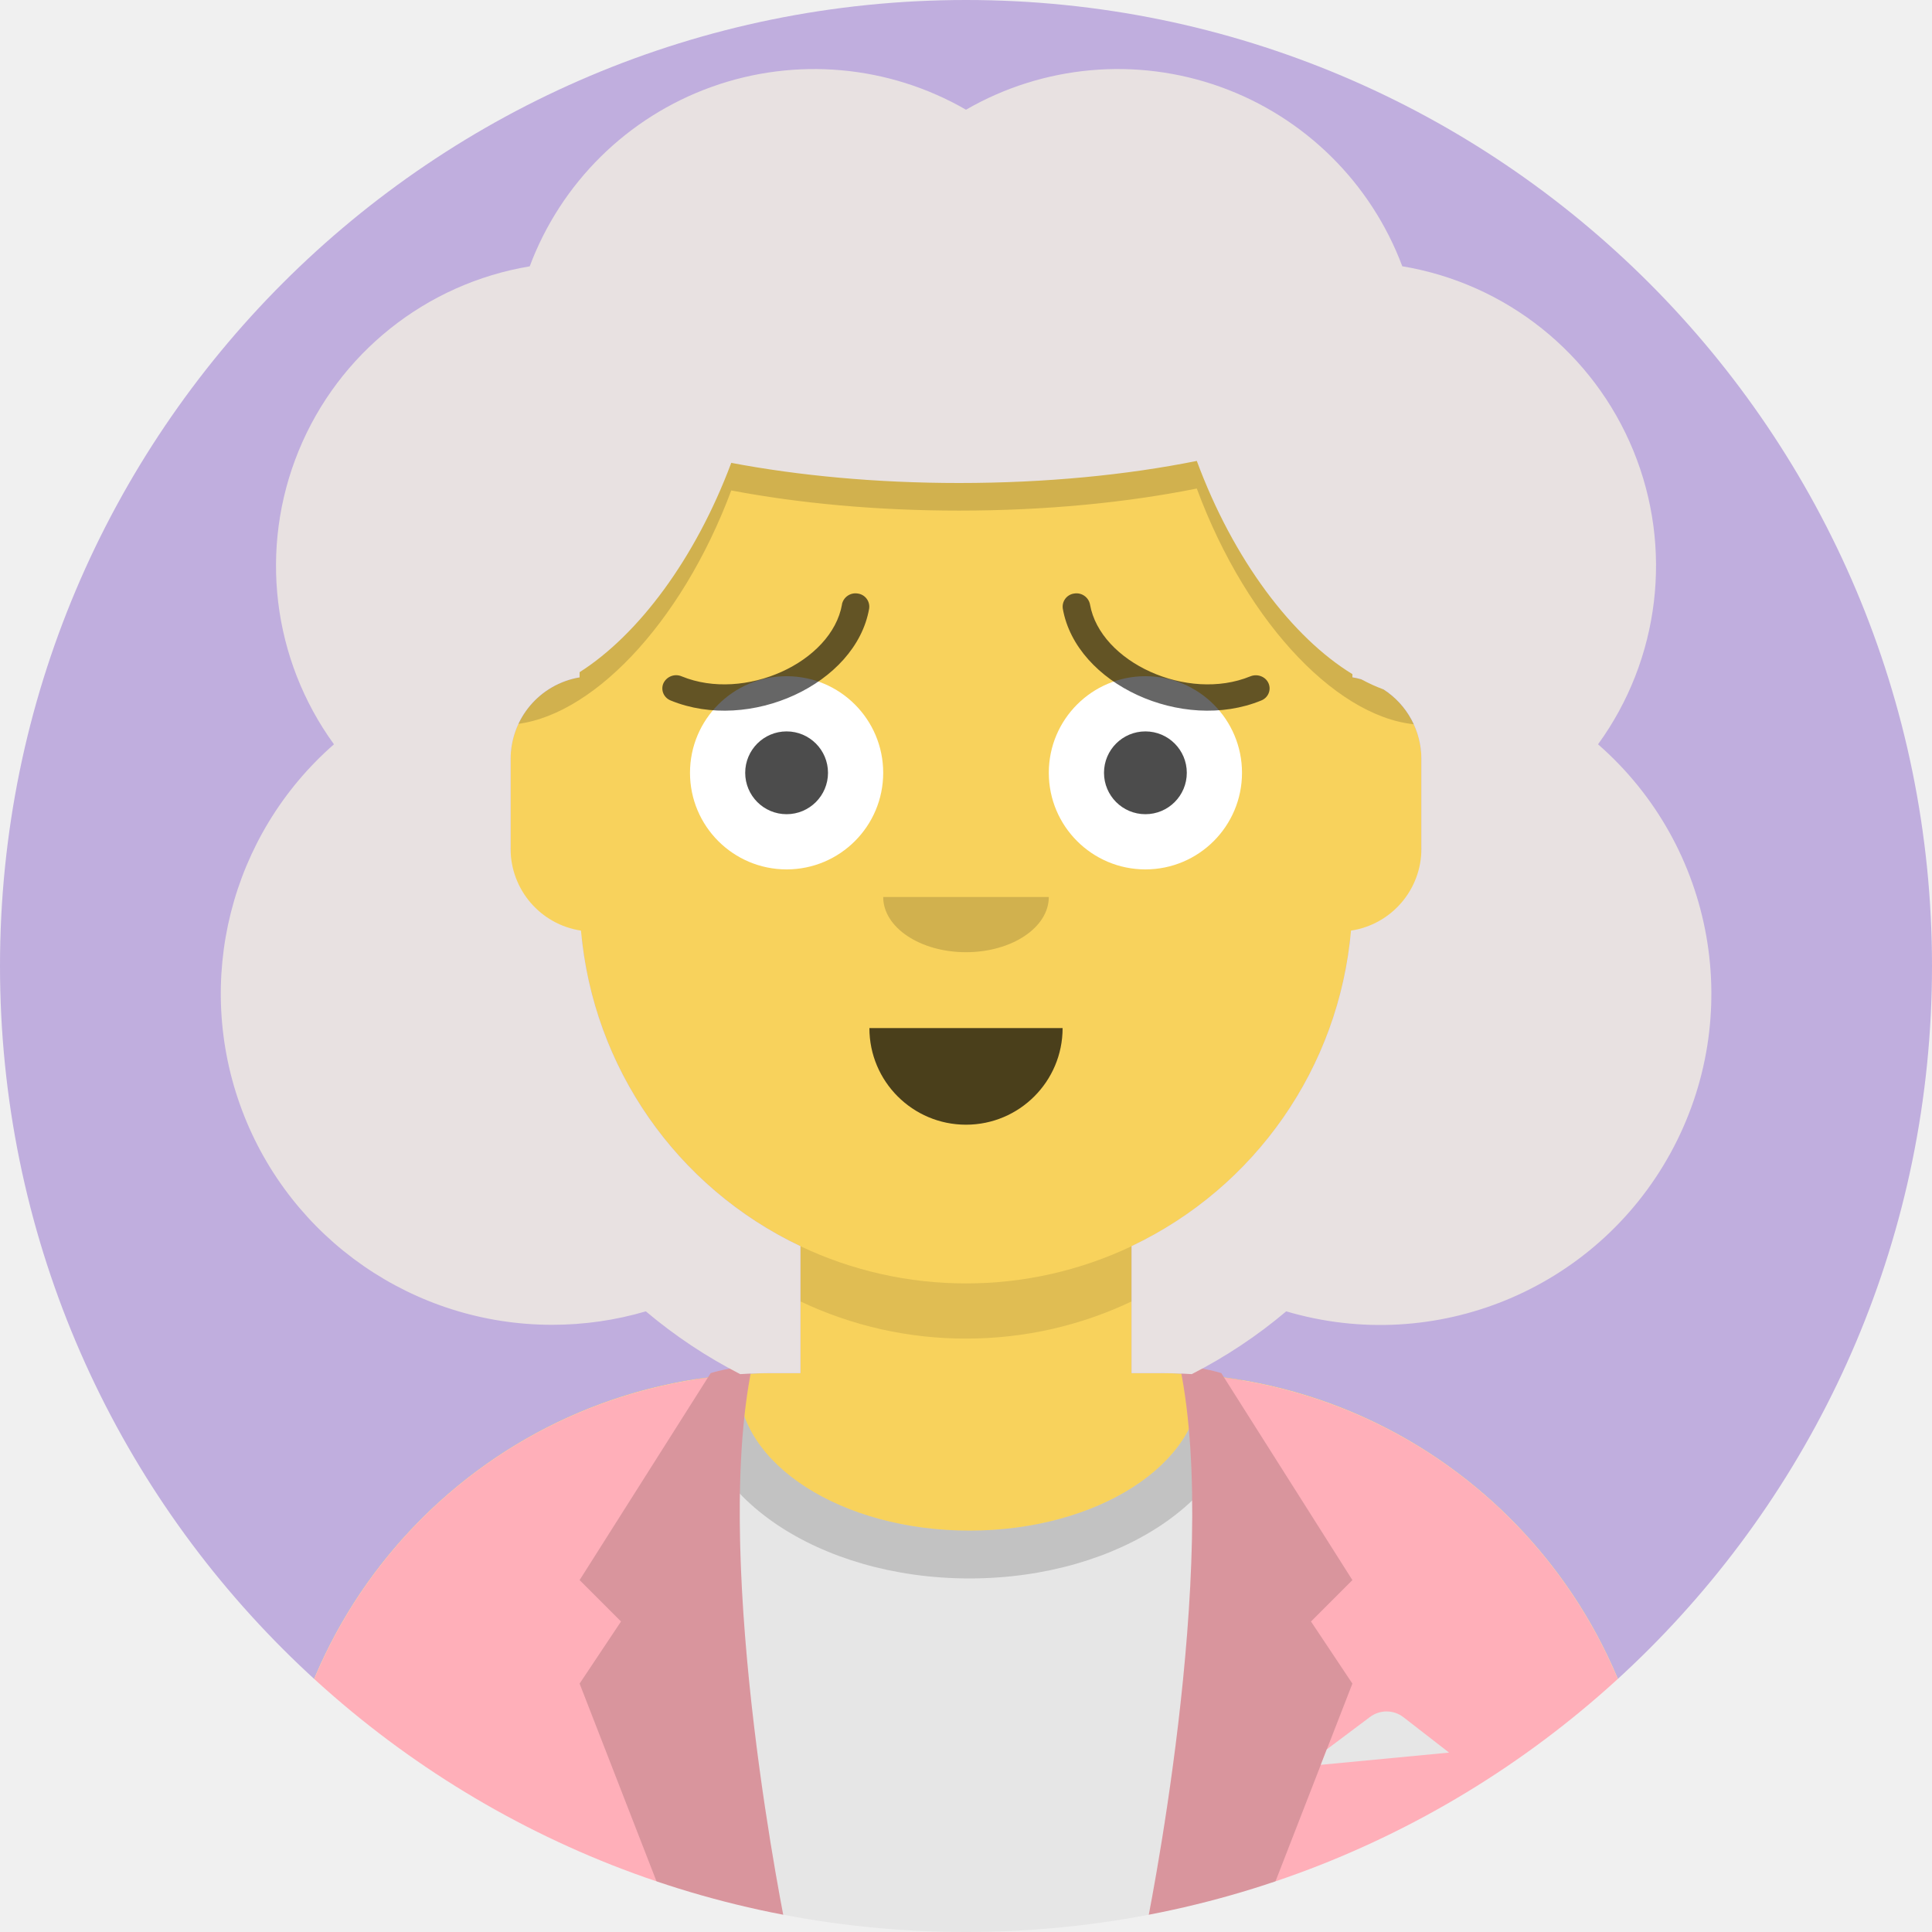
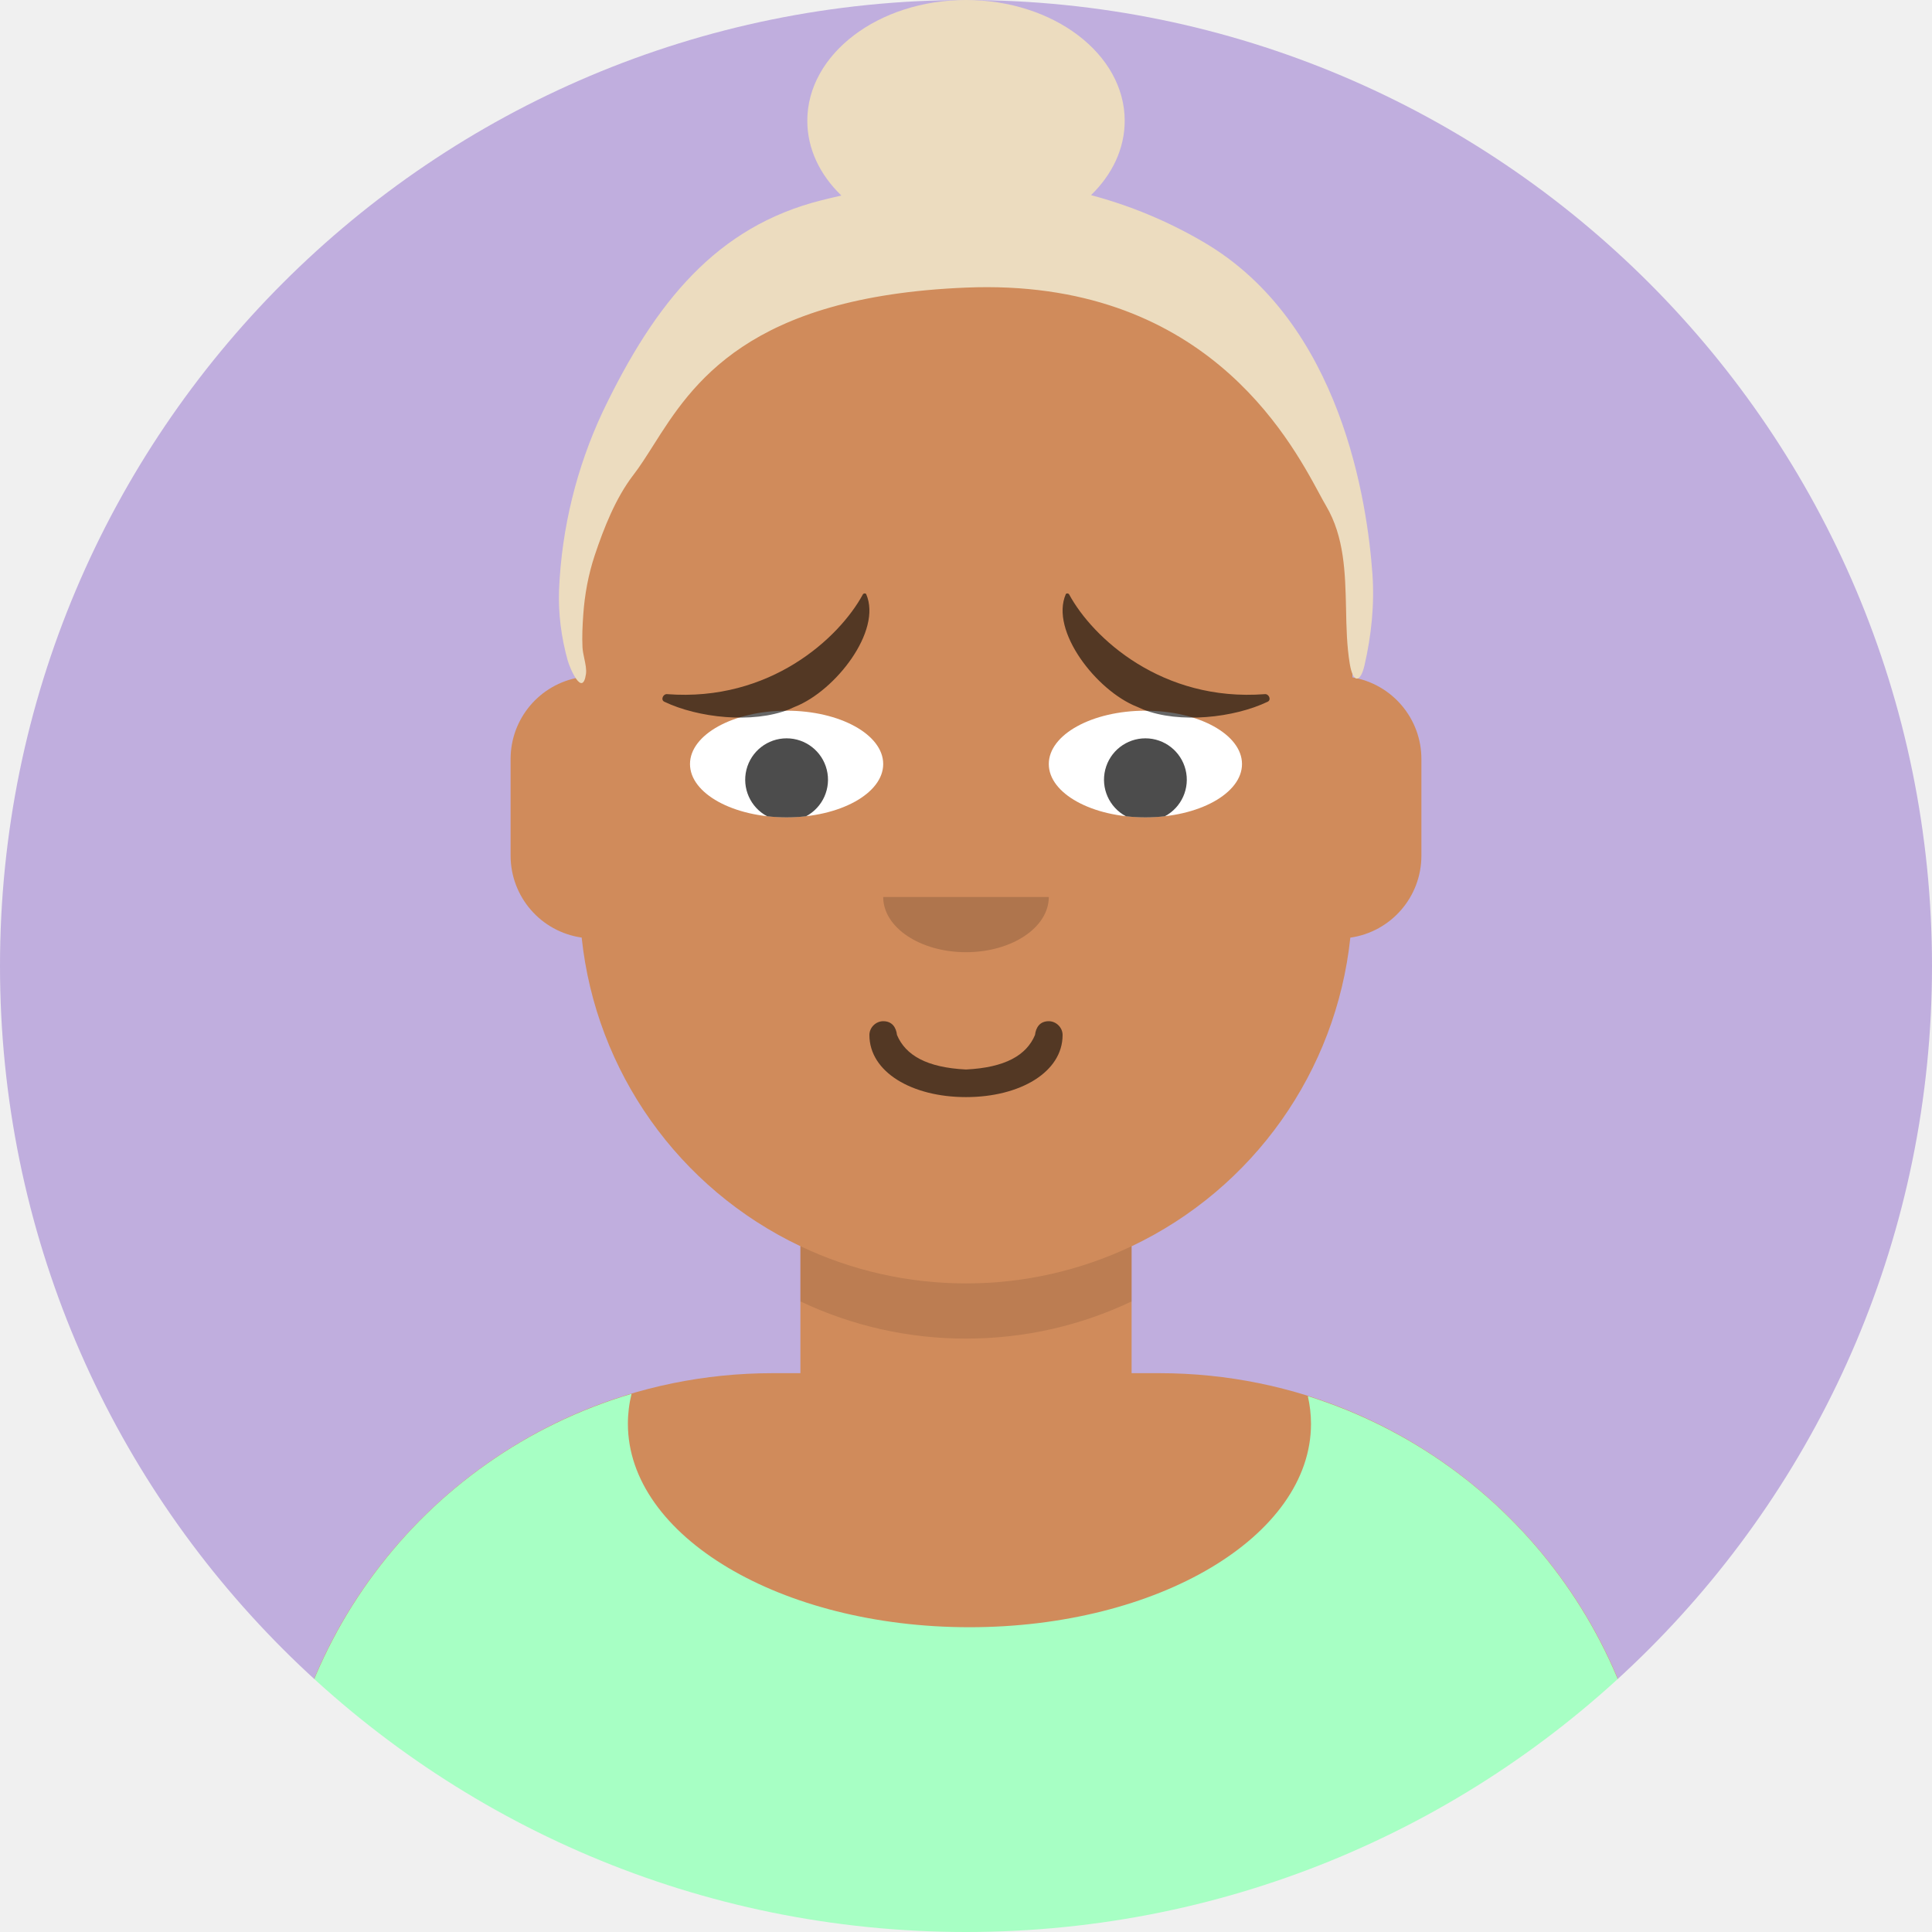
<svg xmlns="http://www.w3.org/2000/svg" viewBox="0 0 280 280" fill="none" shape-rendering="auto">
  <mask id="viewboxMask">
    <rect width="280" height="280" rx="140" ry="140" x="0" y="0" fill="#fff" />
  </mask>
  <g mask="url(#viewboxMask)">
    <rect fill="#c0aede" width="280" height="280" x="0" y="0" />
    <g transform="translate(8)">
-       <path d="M132 36a56 56 0 0 0-56 56v6.17A12 12 0 0 0 66 110v14a12 12 0 0 0 10.3 11.88 56.04 56.04 0 0 0 31.7 44.73v18.4h-4a72 72 0 0 0-72 72v9h200v-9a72 72 0 0 0-72-72h-4v-18.39a56.04 56.04 0 0 0 31.7-44.73A12 12 0 0 0 198 124v-14a12 12 0 0 0-10-11.83V92a56 56 0 0 0-56-56Z" fill="#f8d25c" />
+       <path d="M132 36a56 56 0 0 0-56 56v6.17A12 12 0 0 0 66 110v14a12 12 0 0 0 10.3 11.88 56.04 56.04 0 0 0 31.7 44.73v18.4h-4a72 72 0 0 0-72 72v9h200v-9a72 72 0 0 0-72-72h-4v-18.39a56.04 56.04 0 0 0 31.7-44.73A12 12 0 0 0 198 124v-14a12 12 0 0 0-10-11.83V92a56 56 0 0 0-56-56Z" fill="#d08b5b" />
      <path d="M108 180.61v8a55.79 55.79 0 0 0 24 5.39c8.59 0 16.73-1.93 24-5.39v-8a55.79 55.79 0 0 1-24 5.39 55.79 55.79 0 0 1-24-5.39Z" fill="#000" fill-opacity=".1" />
      <g transform="translate(0 170)">
-         <path d="M132.5 51.83c18.5 0 33.5-9.62 33.5-21.48 0-.36-.01-.7-.04-1.06A72 72 0 0 1 232 101.04V110H32v-8.95a72 72 0 0 1 67.05-71.83c-.03.37-.05.75-.05 1.13 0 11.86 15 21.48 33.5 21.48Z" fill="#E6E6E6" />
-         <path d="M132.5 58.76c21.89 0 39.63-12.05 39.63-26.91 0-.6-.02-1.2-.08-1.8-2-.33-4.03-.59-6.1-.76.04.35.05.7.05 1.06 0 11.86-15 21.48-33.5 21.48S99 42.2 99 30.35c0-.38.02-.76.05-1.13-2.06.14-4.08.36-6.08.67-.07.65-.1 1.3-.1 1.96 0 14.86 17.74 26.91 39.63 26.91Z" fill="#000" fill-opacity=".16" />
-         <path d="M100.78 29.12 101 28c-2.96.05-6 1-6 1l-.42.66A72.01 72.01 0 0 0 32 101.06V110h74s-10.7-51.56-5.24-80.8l.02-.08ZM158 110s11-53 5-82c2.96.05 6 1 6 1l.42.66a72.01 72.01 0 0 1 62.58 71.4V110h-74Z" fill="#ffafb9" />
-         <path d="M101 28c-6 29 5 82 5 82H90L76 74l6-9-6-6 19-30s3.04-.95 6-1ZM163 28c6 29-5 82-5 82h16l14-36-6-9 6-6-19-30s-3.04-.95-6-1Z" fill-rule="evenodd" clip-rule="evenodd" fill="#000" fill-opacity=".15" />
-         <path d="m183.42 85.77.87-2.24 6.27-4.7a4 4 0 0 1 4.85.05l6.6 5.12-18.59 1.77Z" fill="#E6E6E6" />
+         <path d="M132.5 65.83c27.34 0 49.5-13.2 49.5-29.48 0-1.37-.16-2.7-.46-4.02A72.03 72.03 0 0 1 232 101.05V110H32v-8.95A72.03 72.03 0 0 1 83.53 32a18 18 0 0 0-.53 4.35c0 16.28 22.16 29.48 49.5 29.48Z" fill="#a7ffc4" />
      </g>
      <g transform="translate(78 134)">
-         <path fill-rule="evenodd" clip-rule="evenodd" d="M40 15a14 14 0 1 0 28 0" fill="#000" fill-opacity=".7" />
+         <path d="M40 16c0 5.37 6.16 9 14 9s14-3.63 14-9c0-1.1-.95-2-2-2-1.3 0-1.87.9-2 2-1.24 2.94-4.32 4.72-10 5-5.68-.28-8.76-2.06-10-5-.13-1.1-.7-2-2-2-1.05 0-2 .9-2 2Z" fill="#000" fill-opacity=".6" />
      </g>
      <g transform="translate(104 122)">
        <path fill-rule="evenodd" clip-rule="evenodd" d="M16 8c0 4.42 5.37 8 12 8s12-3.58 12-8" fill="#000" fill-opacity=".16" />
      </g>
      <g transform="translate(76 90)">
-         <path d="M44 22a14 14 0 1 1-28 0 14 14 0 0 1 28 0ZM96 22a14 14 0 1 1-28 0 14 14 0 0 1 28 0Z" fill="#fff" />
-         <path d="M36 22a6 6 0 1 1-12 0 6 6 0 0 1 12 0ZM88 22a6 6 0 1 1-12 0 6 6 0 0 1 12 0Z" fill="#000" fill-opacity=".7" />
+         <path d="M44 20.73c0 4.26-6.27 7.72-14 7.72S16 25 16 20.73C16 16.46 22.27 13 30 13s14 3.46 14 7.73ZM96 20.73c0 4.26-6.27 7.72-14 7.72S68 25 68 20.73C68 16.46 74.27 13 82 13s14 3.46 14 7.73Z" fill="#fff" />
+         <path d="M32.82 28.3a25.15 25.15 0 0 1-5.64 0 6 6 0 1 1 5.64 0ZM84.82 28.3a25.15 25.15 0 0 1-5.64 0 6 6 0 1 1 5.64 0Z" fill="#000" fill-opacity=".7" />
      </g>
      <g transform="translate(76 82)">
-         <path d="M38.03 5.6c-1.48 8.38-14.1 14.17-23.24 10.42a2.04 2.04 0 0 0-2.64 1c-.43.97.04 2.1 1.05 2.5 11.45 4.7 26.84-2.37 28.76-13.3a1.92 1.92 0 0 0-1.64-2.2 2 2 0 0 0-2.3 1.57ZM73.97 5.6c1.48 8.38 14.1 14.17 23.24 10.42 1.02-.41 2.2.03 2.63 1 .43.97-.04 2.1-1.05 2.5-11.44 4.7-26.84-2.37-28.76-13.3a1.92 1.92 0 0 1 1.64-2.2 2 2 0 0 1 2.3 1.57Z" fill="#000" fill-opacity=".6" />
+         <path d="m31.23 20.42-.9.4c-5.25 2.09-13.2 1.21-18.05-1.12-.57-.27-.18-1.15.4-1.1 14.92 1.14 24.96-8.15 28.37-14.45.1-.18.41-.2.49-.03 2.3 5.32-4.45 13.98-10.3 16.3ZM80.77 20.42l.9.4c5.25 2.09 13.2 1.21 18.05-1.12.57-.27.18-1.15-.4-1.1-14.92 1.14-24.96-8.15-28.37-14.45-.1-.18-.41-.2-.49-.03-2.3 5.32 4.45 13.98 10.3 16.3Z" fill-rule="evenodd" clip-rule="evenodd" fill="#000" fill-opacity=".6" />
      </g>
      <g transform="translate(-1)">
-         <path d="M67 105.02c11.38-.72 24.68-14.4 31.98-33.94C108.78 72.94 120.04 74 132 74c12.55 0 24.31-1.16 34.45-3.2 7.38 19.96 21.01 33.87 32.55 34.24V88a66 66 0 0 0-38-59.78A183.64 183.64 0 0 0 132 26c-9.2 0-17.99.63-26.02 1.76A66.01 66.01 0 0 0 67 88v17.02Z" fill="#000" fill-opacity=".16" />
-         <path d="M73 192a48 48 0 0 0 13.6-1.95 72.08 72.08 0 0 0 13.68 9.1c1.56-.1 3.13-.15 4.72-.15h4v-18.39a56.03 56.03 0 0 1-31.8-45.74A12 12 0 0 1 67 123v-13a12 12 0 0 1 10-11.83v-.75c8.46-5.38 16.75-16.36 21.98-30.34C108.78 68.94 120.04 70 132 70c12.55 0 24.31-1.16 34.45-3.2C171.76 81.17 180.32 92.4 189 97.7v.46c.44.07.87.17 1.29.29a24.4 24.4 0 0 0 3.23 1.47A11.99 11.99 0 0 1 199 110v13a12 12 0 0 1-10.2 11.87A56.03 56.03 0 0 1 157 180.6V199h4c1.59 0 3.16.05 4.72.15a72.08 72.08 0 0 0 13.69-9.1 48 48 0 0 0 45.19-82.18 44.01 44.01 0 0 0-28.37-69.28A44.02 44.02 0 0 0 133 15.9a44.02 44.02 0 0 0-63.23 22.7 44.01 44.01 0 0 0-28.37 69.27A48 48 0 0 0 73 192Z" fill="#e8e1e1" />
+         <path d="M151.12 28.28c3.06-2.97 4.88-6.71 4.88-10.78C156 7.84 145.7 0 133 0s-23 7.84-23 17.5c0 4.1 1.85 7.86 4.94 10.84-.99.22-1.95.45-2.9.69-15.1 3.8-24.02 14.62-31.68 30.62a67.68 67.68 0 0 0-6.34 25.83c-.13 3.41.33 6.94 1.25 10.22.33 1.2 2.15 5.39 2.65 2 .1-.66-.07-1.47-.24-2.27-.12-.55-.23-1.1-.26-1.6-.08-1.56 0-3.15.11-4.72.2-2.92.73-5.8 1.65-8.59 1.33-3.98 3.02-8.3 5.6-11.67.97-1.25 1.88-2.7 2.88-4.27 5.63-8.9 13.68-21.6 45.34-22.9 34.3-1.42 46.78 21.66 51.21 29.87.38.7.7 1.3.97 1.75 2.67 4.53 2.78 9.75 2.9 14.91.05 2.71.11 5.41.54 8 .47 2.84 1.54 2.78 2.13.23 1-4.33 1.47-8.83 1.15-13.28-.72-10.05-4.4-36.45-24.6-48.15a65.52 65.52 0 0 0-16.18-6.73Z" fill="#ecdcbf" />
      </g>
      <g transform="translate(49 72)" />
      <g transform="translate(62 42)" />
    </g>
  </g>
</svg>
